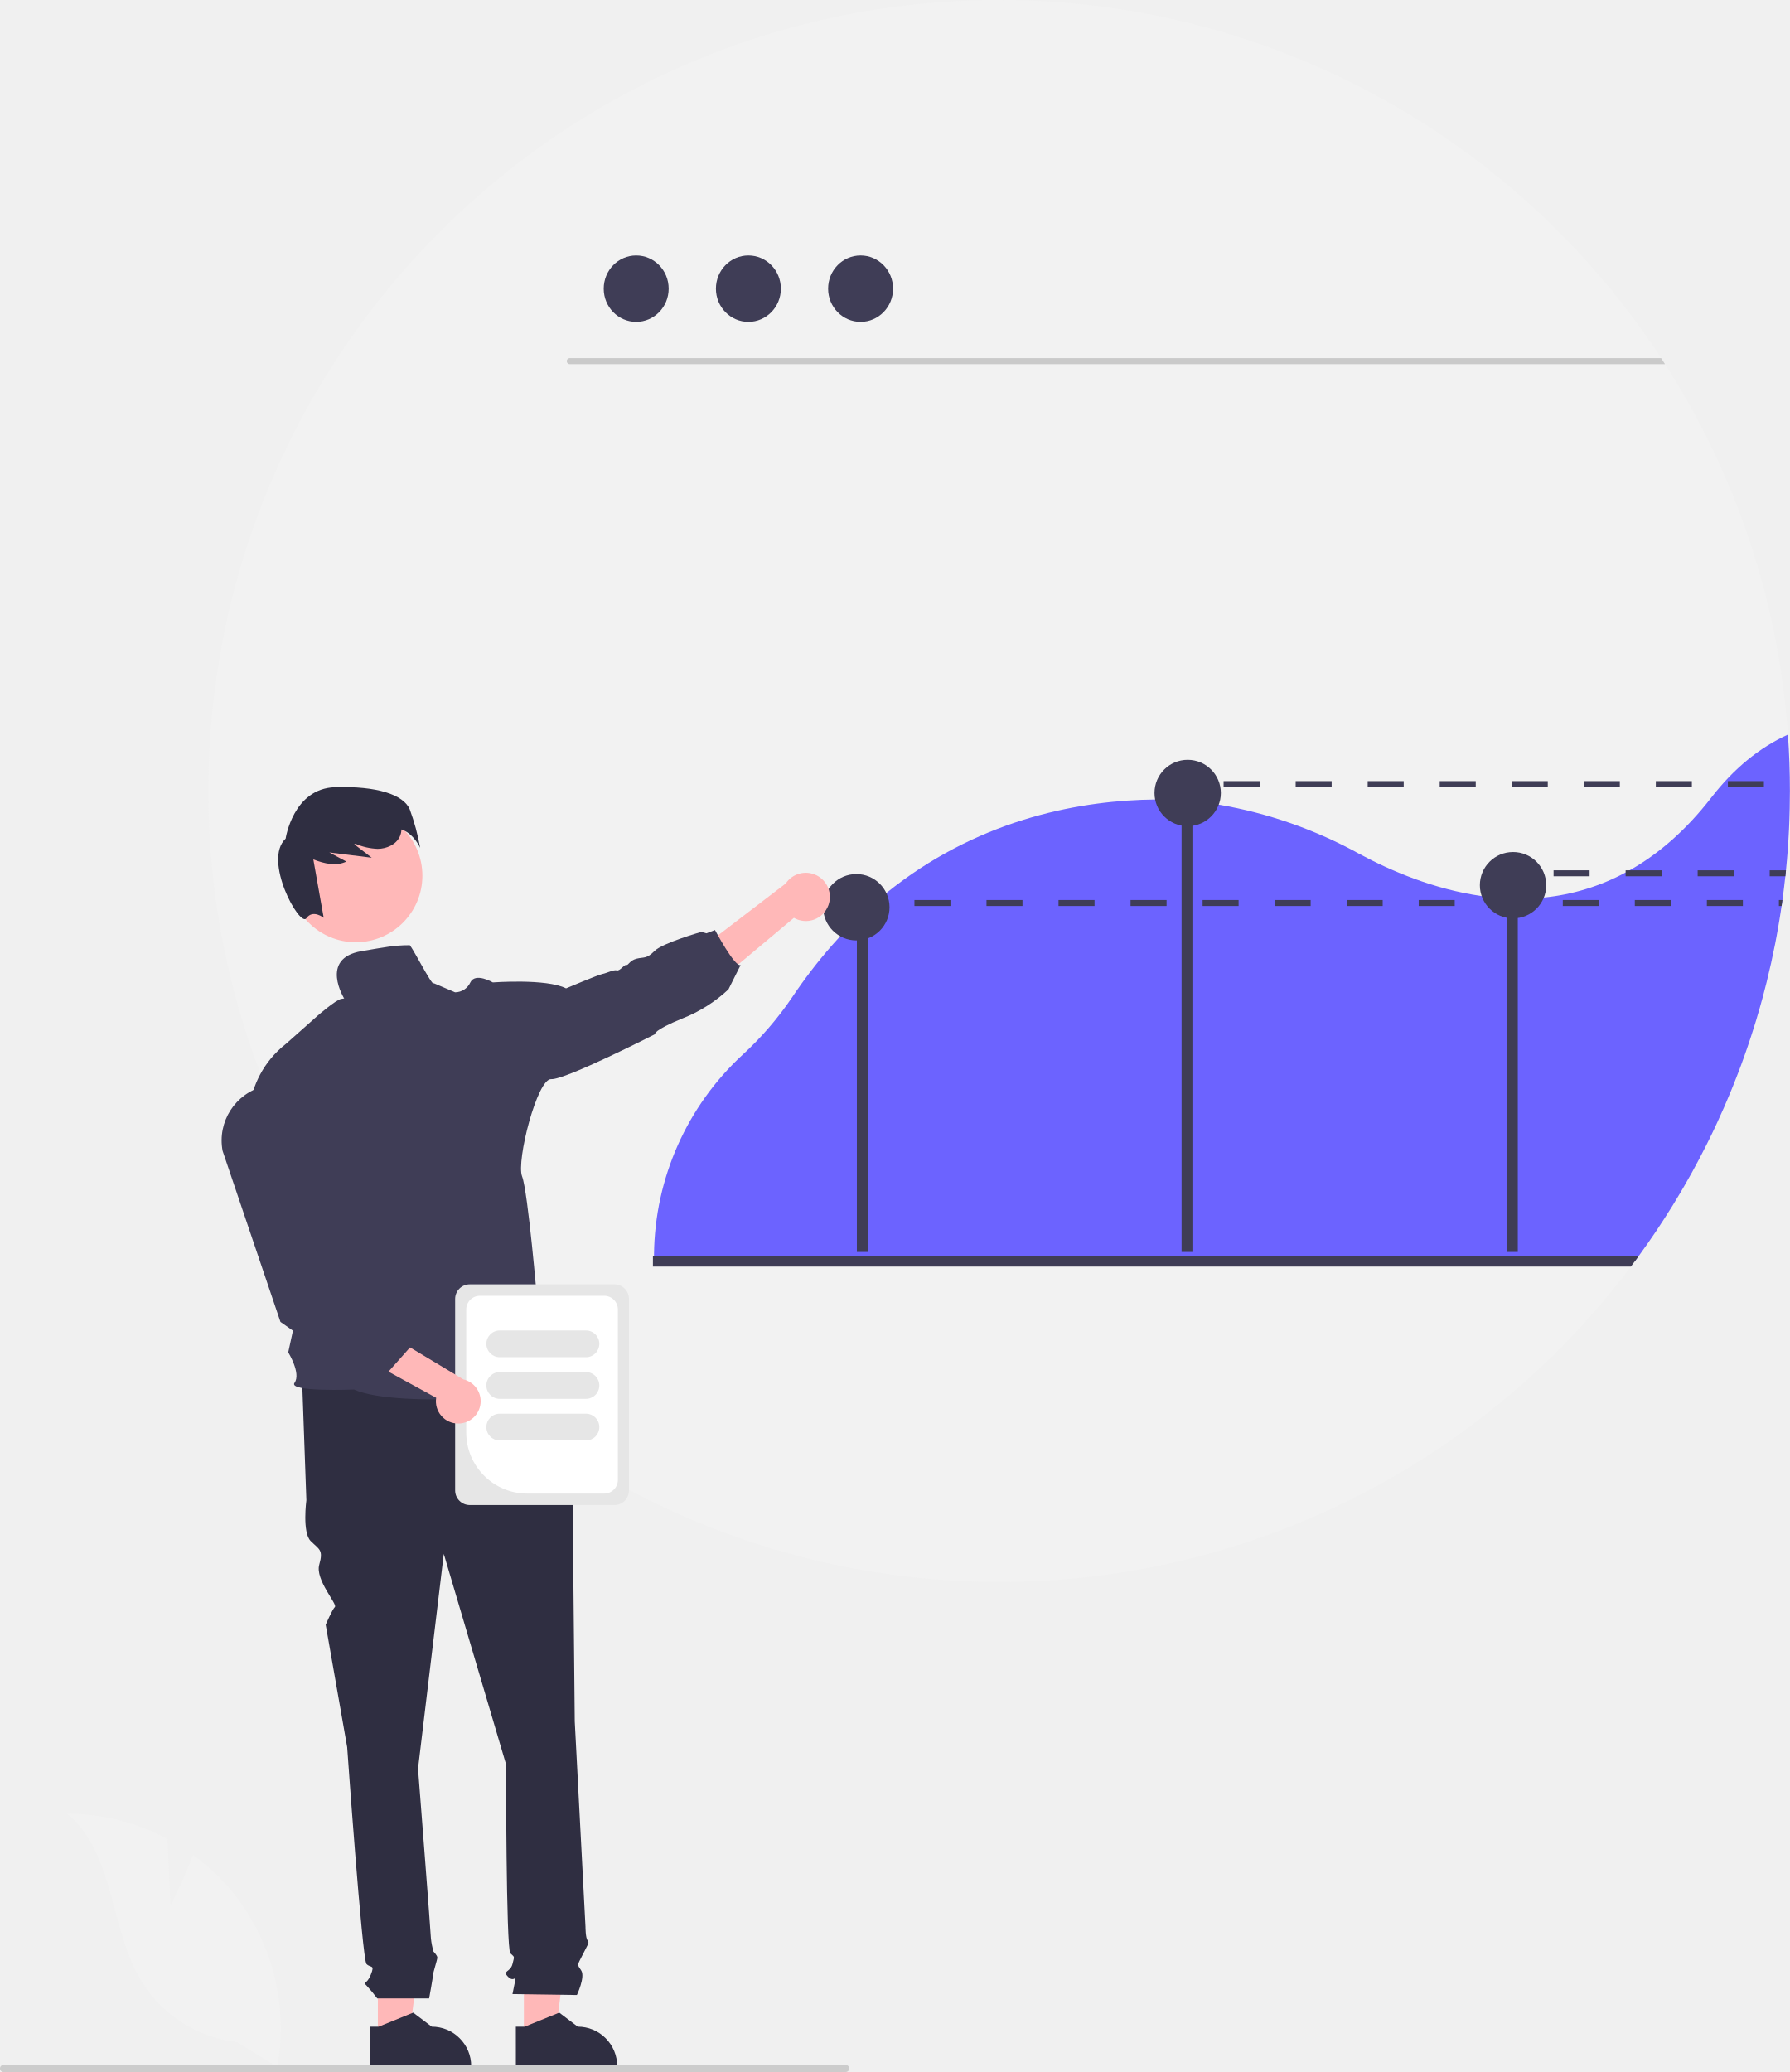
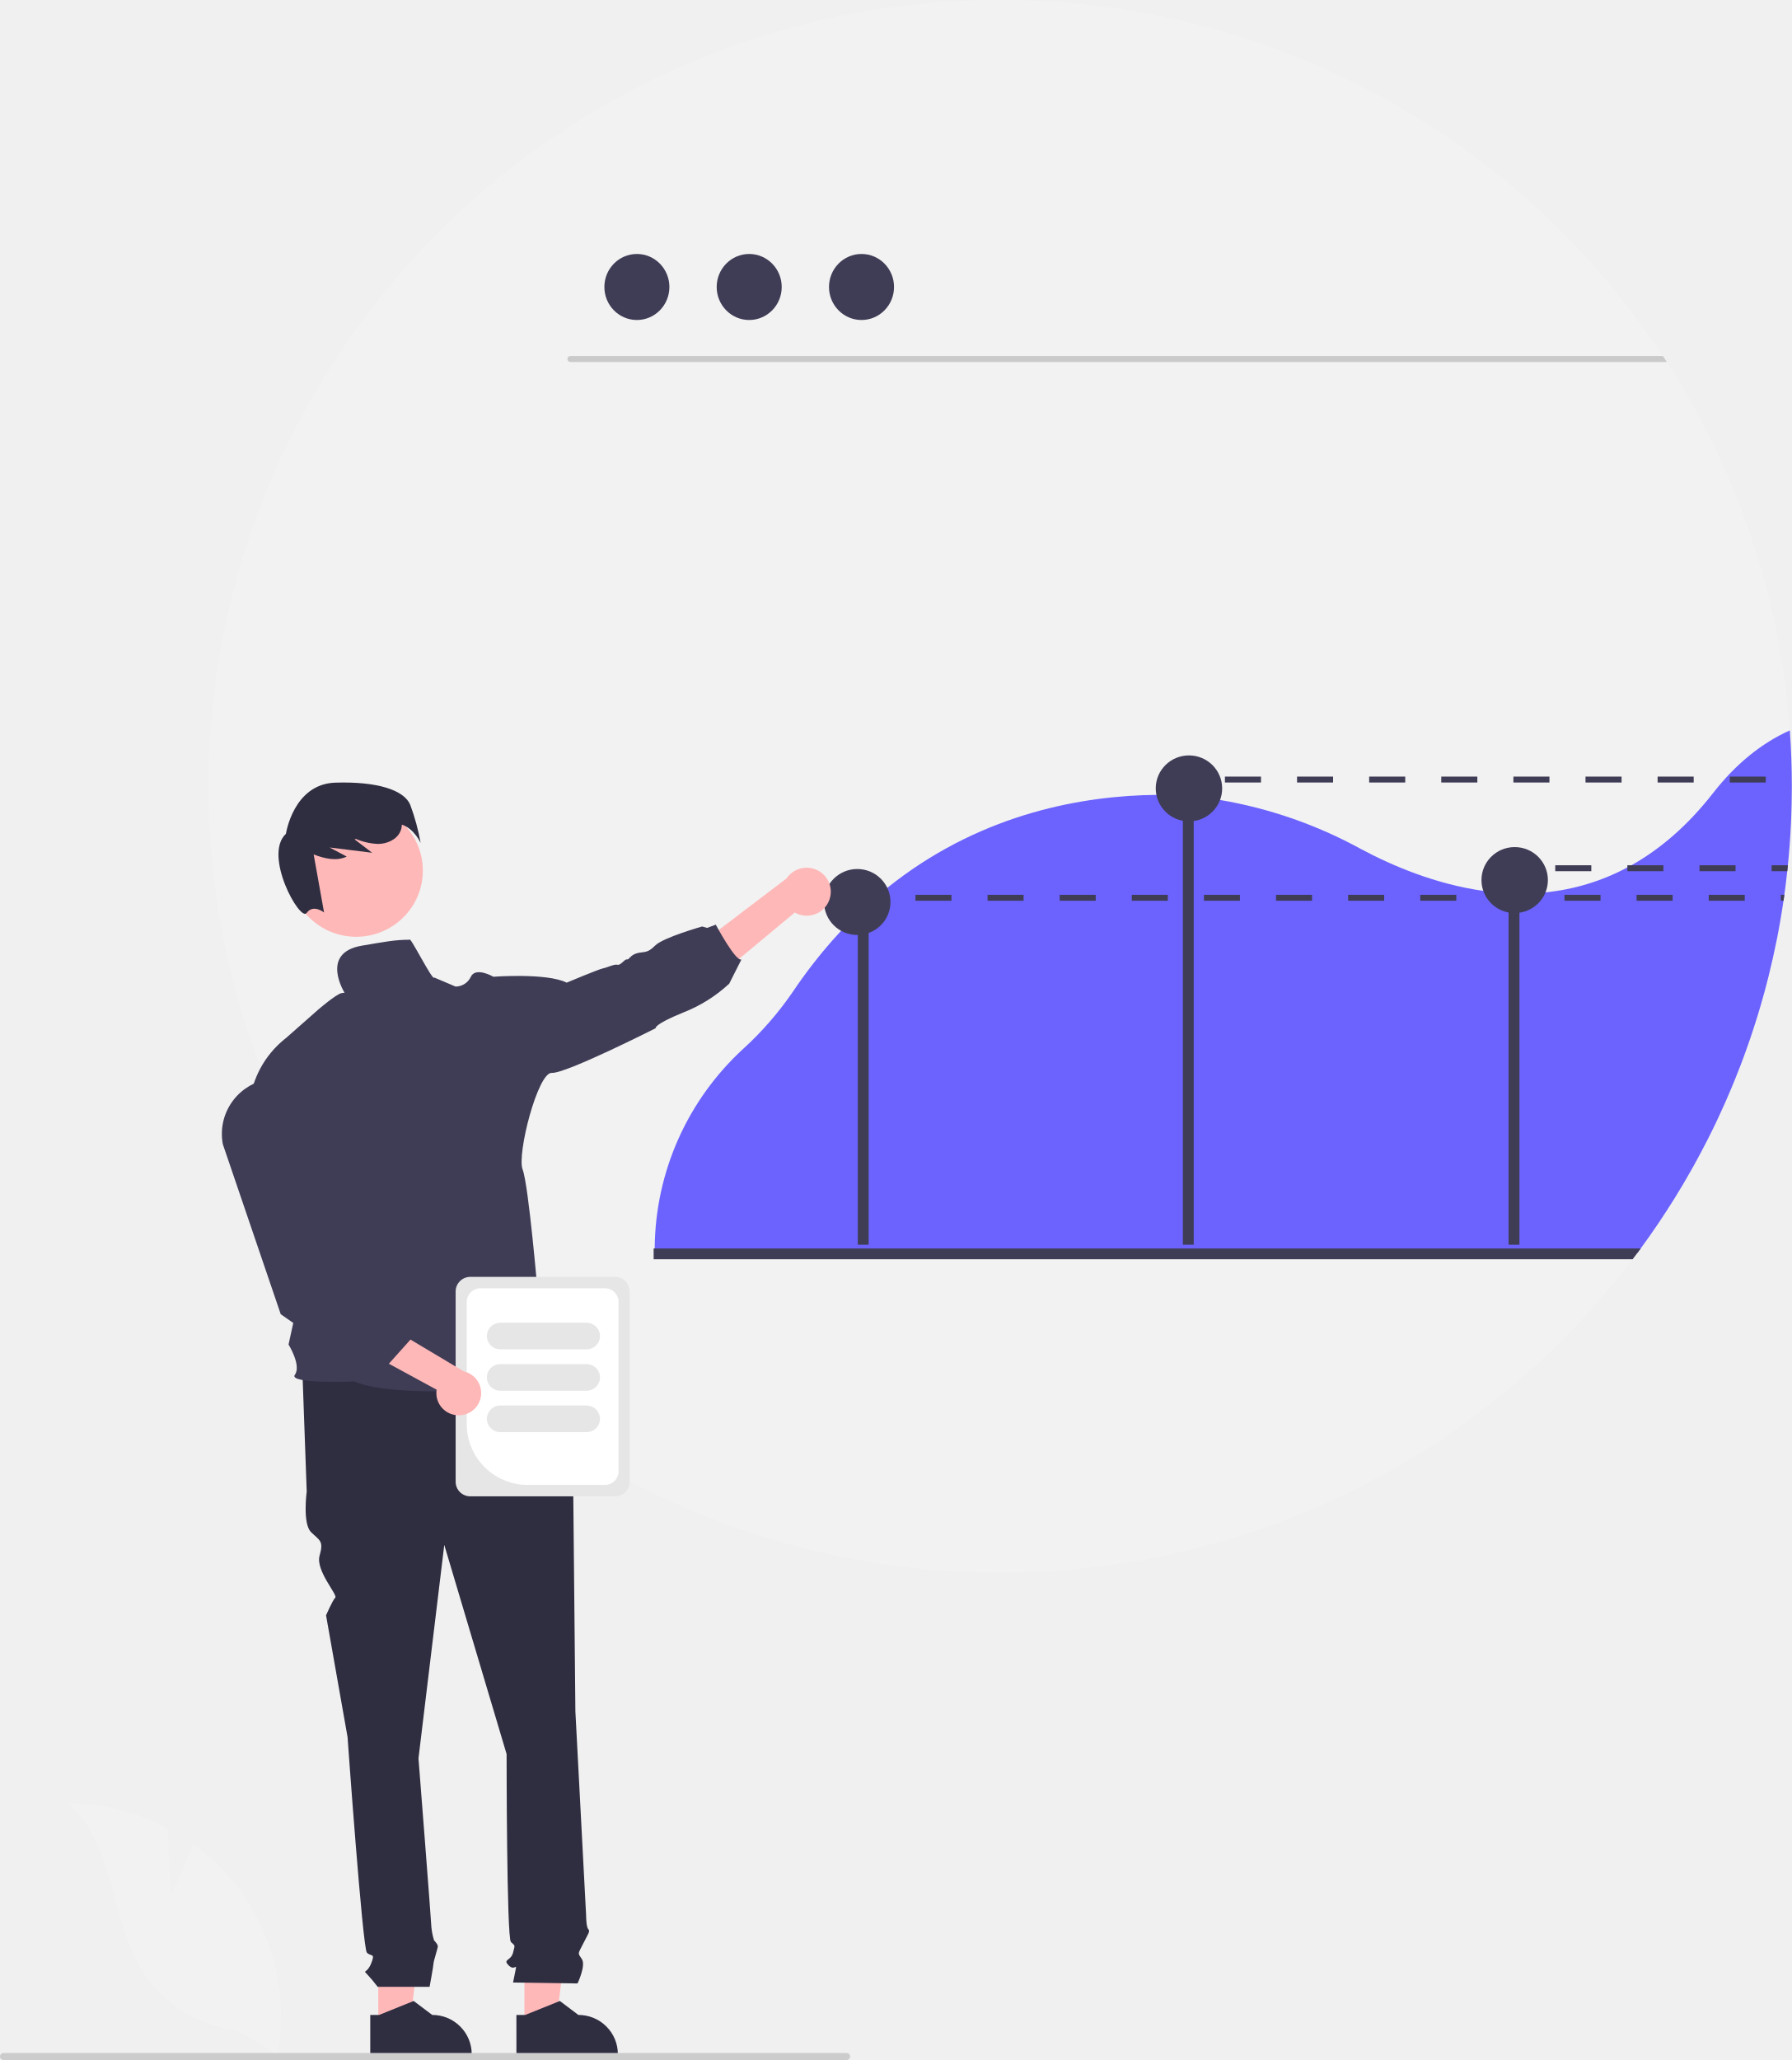
- <svg xmlns="http://www.w3.org/2000/svg" data-name="Layer 1" width="602.107" height="696.919" viewBox="0 0 602.107 696.919">
-   <path d="M901.053,367.541q0,2.97-.07,5.93c-.02,1.29-.06,2.58-.11,3.87-.01.37-.02.73-.04,1.1q-.045,1.065-.09,2.1-.33,6.915-1.02,13.73c-.02.22-.04.44-.06.65-.05.45-.09.9-.15,1.35-.14,1.35-.29,2.7-.46,4.03-.11.9-.22,1.79-.34,2.69-.06.43-.12.86-.17,1.28-.07.47-.13.93-.2,1.39-.03.2-.06.4-.09.61-.1.68-.2,1.37-.31,2.05-.13.89-.27,1.77-.42,2.66q-.21,1.32-.45,2.64c-.15.88-.31,1.76-.47,2.64-.16.89-.33,1.77-.5,2.65q-1.29,6.54-2.88,12.97-.63,2.505-1.29,5-1.095,4.05-2.31,8.06c-.23.74-.46,1.48-.69,2.21-.26.84-.53,1.68-.8,2.51-.27.84-.54,1.67-.82,2.5-.28.83-.56,1.66-.85,2.49-.28.82-.57,1.65-.87,2.47-.29.83-.59,1.65-.89,2.47-.31.82-.61,1.64-.92,2.45q-.93,2.46-1.91,4.87c-.32.81-.65,1.62-.99,2.42q-1.995,4.83-4.18,9.55c-.32.7-.64,1.4-.97,2.09-.22.46-.43.91-.65,1.37-.37.76-.73,1.51-1.1,2.26-.37.76-.75,1.53-1.14,2.3q-1.155,2.28-2.35,4.55c-.79,1.51-1.6,3.02-2.43,4.51s-1.67,2.98-2.52,4.45c-.43.74-.86,1.48-1.29,2.21q-2.595,4.395-5.36,8.69-2.745,4.275-5.67,8.45c-.97,1.39-1.96,2.78-2.96,4.15-.4.55-.8,1.09-1.2,1.63-.49.68-1,1.35-1.51,2.02a265.809,265.809,0,0,1-382.97,44.18q-4.38-3.66-8.6-7.5a267.376,267.376,0,0,1-46.71-55.98c-1.61-2.59-3.19-5.21-4.71-7.85a264.766,264.766,0,0,1-35.51-132.87c0-146.91,119.09-266,266-266a265.777,265.777,0,0,1,222.68,120.44c.44.67.88,1.35,1.32,2.03a264.422,264.422,0,0,1,41.33,124.62Q901.058,357.991,901.053,367.541Z" transform="translate(-298.9467 -101.5407)" fill="#f2f2f2" />
-   <path d="M859.053,224.011h-368.45a1.015,1.015,0,0,1,0-2.03h367.13C858.173,222.651,858.613,223.331,859.053,224.011Z" transform="translate(-298.9467 -101.5407)" fill="#cacaca" />
-   <ellipse cx="214.01" cy="97.09" rx="10.925" ry="11.169" fill="#3f3d56" />
-   <ellipse cx="251.753" cy="97.09" rx="10.925" ry="11.169" fill="#3f3d56" />
-   <ellipse cx="289.495" cy="97.09" rx="10.925" ry="11.169" fill="#3f3d56" />
-   <path d="M900.383,348.631c-9.61,4.37-18.22,11.43-25.74,21.14-8.69,11.23-18,19.14-27.51,24.5-.45.25-.89.49-1.34.73a73.528,73.528,0,0,1-27.51,8.43,83.499,83.499,0,0,1-8.76.42c-1.22-.01-2.44-.04-3.65-.1-2.87-.14-5.71-.42-8.5-.82-16.02-2.28-30.51-8.44-41.24-14.23a150.088,150.088,0,0,0-47.21-16.52q-4.44-.735-8.86-1.15c-1.22-.12-2.43-.21-3.64-.29q-4.455-.3-8.9-.28c-1.52.01-3.03.04-4.55.1-25.54,1-58.85,8.28-88.72,33.71-.4.34-.79.68-1.19,1.02-.37.32-.74.65-1.11.98a149.143,149.143,0,0,0-13.34,13.47,169.09,169.09,0,0,0-13.2,17.25,110.056,110.056,0,0,1-16.64,19.3,92.677,92.677,0,0,0-29.82,67.12v.5c-.01.54-.01,1.09-.01,1.63h330.13c.4-.54.8-1.08,1.19-1.63,1-1.37,1.99-2.76,2.96-4.15q2.925-4.17,5.67-8.45,2.775-4.29,5.36-8.69c.43-.73.86-1.47,1.29-2.21.85-1.47,1.69-2.96,2.52-4.45s1.64-3,2.43-4.51q1.2-2.265,2.35-4.55c.39-.77.77-1.54,1.14-2.3.37-.75.73-1.5,1.1-2.26.22-.46.43-.91.65-1.37.33-.69.65-1.39.97-2.09q2.19-4.725,4.18-9.55c.34-.8.67-1.61.99-2.42q.975-2.415,1.91-4.87c.31-.81.61-1.63.92-2.45.3-.82.6-1.64.89-2.47.3-.82.59-1.65.87-2.47.29-.83.57-1.66.85-2.49.28-.83.55-1.66.82-2.5.27-.83.54-1.67.8-2.51.23-.73.46-1.47.69-2.21q1.215-4.005,2.31-8.06.66-2.49,1.29-5,1.59-6.42,2.88-12.97c.17-.88.34-1.76.5-2.65.16-.88.32-1.76.47-2.64q.24-1.32.45-2.64c.15-.89.29-1.77.42-2.66.11-.68.21-1.37.31-2.05.03-.21.06-.41.09-.61.07-.47.13-.93.19-1.39.06-.43.12-.86.18-1.28.12-.9.23-1.79.34-2.69.17-1.33.32-2.68.46-4.03h.01c.04-.45.09-.9.14-1.35.02-.21.04-.43.06-.65q.69-6.81,1.02-13.73.045-1.035.09-2.1c.02-.37.03-.73.04-1.1.05-1.29.09-2.58.11-3.87q.075-2.955.07-5.93Q901.053,358.001,900.383,348.631Z" transform="translate(-298.9467 -101.5407)" fill="#6c63ff" />
-   <rect x="288.244" y="314.155" width="3.648" height="106.939" fill="#3f3d56" />
-   <rect x="397.473" y="264.211" width="3.648" height="156.883" fill="#3f3d56" />
-   <rect x="506.927" y="297.047" width="3.648" height="124.047" fill="#3f3d56" />
-   <circle cx="399.522" cy="266.726" r="11.161" fill="#3f3d56" />
-   <circle cx="508.976" cy="297.737" r="11.161" fill="#3f3d56" />
-   <circle cx="288.069" cy="305.155" r="11.161" fill="#3f3d56" />
-   <path d="M850.263,523.911c-.4.55-.8,1.09-1.2,1.63-.49.68-1,1.35-1.51,2.02h-328.97v-3.65Z" transform="translate(-298.9467 -101.5407)" fill="#3f3d56" />
-   <polygon points="127.115 685.125 137.686 685.125 142.715 644.349 127.113 644.35 127.115 685.125" fill="#ffb8b8" />
-   <path d="M453.563,787.101a13.14,13.14,0,0,0-4.3-2.89,13.412,13.412,0,0,0-5.08-1l-6.23-4.72-.33.13-11.28,4.59h-2.98v13.7h34.09v-.43A13.16,13.16,0,0,0,453.563,787.101Z" transform="translate(-298.9467 -101.5407)" fill="#2f2e41" />
-   <polygon points="176.228 685.125 186.799 685.125 191.828 644.349 176.226 644.35 176.228 685.125" fill="#ffb8b8" />
-   <path d="M502.683,787.101a13.077,13.077,0,0,0-4.31-2.89,13.336,13.336,0,0,0-5.08-1l-6.22-4.72-.34.14-11.28,4.58h-2.98l.01,13.7h34.08v-.43A13.192,13.192,0,0,0,502.683,787.101Z" transform="translate(-298.9467 -101.5407)" fill="#2f2e41" />
-   <path d="M483.625,563.522,400.566,565.689l1.444,40.446s-1.444,10.834,1.444,13.723,4.333,2.889,2.889,7.945,6.187,13.313,5.26,14.24-3.094,5.983-3.094,5.983l7.222,41.168s5.056,71.503,6.5,72.947,2.889,0,1.444,3.611-2.889,2.167-1.444,3.611a53.192,53.192,0,0,1,3.611,4.333h17.462s1.317-7.222,1.317-7.945,1.444-5.056,1.444-5.778-1.277-1.999-1.277-1.999a23.761,23.761,0,0,1-.89-4.501c0-1.444-4.333-57.058-4.333-57.058l8.667-72.225,20.945,70.78s0,62.113,1.444,63.558,1.444.722.722,3.611-3.611,2.167-1.444,4.333,2.889-1.444,2.167,2.167l-.722,3.611,21.667.31s2.889-6.088,1.444-8.255-1.358-1.575.404-5.121,2.485-4.268,1.762-4.99-.722-4.564-.722-4.564l-3.611-69.106s-.722-72.947-.722-75.114a7.204,7.204,0,0,1,.6-3.249v-2.941l-2.767-10.421Z" transform="translate(-298.9467 -101.5407)" fill="#2f2e41" />
-   <path d="M577.621,405.998a8.065,8.065,0,0,1-11.61,4.261l-36.054,30.205-1.959-14.764,35.264-26.995a8.109,8.109,0,0,1,14.359,7.293Z" transform="translate(-298.9467 -101.5407)" fill="#ffb8b8" />
-   <circle cx="119.696" cy="294.534" r="22.39" fill="#ffb8b8" />
-   <path d="M436.794,373.792c-2.084-4.968-11.017-7.918-25.153-7.474s-16.611,17.301-16.611,17.301c-7.786,7.257,4.784,29.914,6.965,26.79,2.181-3.124,5.842-.171,5.842-.171l-3.489-19.627c3.685,1.418,7.648,2.369,11.114.718l-5.743-3.071,14.278,1.777-5.888-4.53c.143-.047.285-.096.428-.144a20.924,20.924,0,0,0,7.46,1.694c3.002-.022,6.192-1.429,7.45-4.155a6.139,6.139,0,0,0,.533-2.376c4.139,1.344,6.313,6.193,6.313,6.193A76.403,76.403,0,0,0,436.794,373.792Z" transform="translate(-298.9467 -101.5407)" fill="#2f2e41" />
-   <path d="M436.565,419.465c-5,0-8.22.69-16,2-14.36,2.42-5.76,16.065-5.76,16.065s.65-.33-1.11,0-7.76,5.52-7.76,5.52l-10.73,9.53c-16.17,12.69-12.55,32.49-12.55,32.49l23.58,23.73-10.33,47.61s4.39,7.07,2.12,10.24,20,2.26,20,2.26c15.37,6.85,69.52,1.06,69.52,1.06-.75-1.96-8-17.15-8-17.15,3.15-5.44.15-13.3.15-13.3s-3.13-37.18-5.13-42.32,5.12-32.99,9.8-32.69,34.91-15.12,34.91-15.12-.76-1.21,9.22-5.29a48.911,48.911,0,0,0,15.49-9.77l4.1-8.19c-1.97.76-8.62-11.78-8.62-11.78l-2.9,1.105-1.68-.485s-13.11,3.73-15.79,6.45-3.58,1.96-6,2.57-2.72,2.31-3.48,2.12-2.11,2.11-3.17,1.81-3.33.91-4.84,1.21-12.24,4.84-12.24,4.84c-6.64-3.36-24.64-2-24.64-2s-5.89-3.47-7.56,0a5.69,5.69,0,0,1-5.13,3.33l-7.18-3.07C444.438,433.763,436.606,417.887,436.565,419.465Z" transform="translate(-298.9467 -101.5407)" fill="#3f3d56" />
-   <path d="M356.278,742.531l-.998-22.434a72.455,72.455,0,0,0-33.796-8.555c16.231,13.27,14.203,38.851,25.208,56.697a43.582,43.582,0,0,0,31.959,20.14l13.583,8.316A73.03,73.03,0,0,0,376.842,737.516a70.543,70.543,0,0,0-12.964-12.046C360.624,734.048,356.278,742.531,356.278,742.531Z" transform="translate(-298.9467 -101.5407)" fill="#f2f2f2" />
-   <path d="M298.947,797.269a1.186,1.186,0,0,0,1.19,1.19h283.29a1.19,1.19,0,1,0,0-2.38h-283.29A1.187,1.187,0,0,0,298.947,797.269Z" transform="translate(-298.9467 -101.5407)" fill="#ccc" />
-   <rect x="289.494" y="302.729" width="6" height="2" fill="#3f3d56" />
-   <path d="M606.553,404.271v2h12.12v-2Zm24.24,0v2h12.11v-2Zm24.23,0v2h12.12v-2Zm24.23,0v2h12.12v-2Zm24.24,0v2h12.11v-2Zm24.23,0v2h12.12v-2Zm24.23,0v2h12.12v-2Zm24.24,0v2h12.11v-2Zm24.23,0v2h12.12v-2Zm24.23,0v2h12.12v-2Zm24.23,0v2h12.12v-2Zm24.24,0v2h12.11v-2Zm24.23,0v2h.9c.03-.21.06-.41.09-.61.07-.46.13-.92.2-1.39Z" transform="translate(-298.9467 -101.5407)" fill="#3f3d56" />
-   <rect x="393.494" y="262.729" width="6" height="2" fill="#3f3d56" />
-   <path d="M710.553,364.271v2h12.12v-2Zm24.24,0v2h12.11v-2Zm24.23,0v2h12.12v-2Zm24.23,0v2h12.12v-2Zm24.24,0v2h12.11v-2Zm24.23,0v2h12.12v-2Zm24.23,0v2h12.12v-2Zm24.24,0v2h12.11v-2Z" transform="translate(-298.9467 -101.5407)" fill="#3f3d56" />
-   <rect x="504.494" y="292.729" width="6" height="2" fill="#3f3d56" />
-   <path d="M821.553,394.271v2h12.12v-2Zm24.24,0v2h12.11v-2Zm24.23,0v2h12.12v-2Zm24.23,0v2h5.27c.04-.45.09-.9.14-1.35.02-.21.04-.43.06-.65Z" transform="translate(-298.9467 -101.5407)" fill="#3f3d56" />
-   <path d="M452.053,602.85V538.44a4.923,4.923,0,0,1,4.917-4.917h48.643a4.923,4.923,0,0,1,4.917,4.917v64.409a4.923,4.923,0,0,1-4.917,4.917H456.97A4.923,4.923,0,0,1,452.053,602.85Z" transform="translate(-298.9467 -101.5407)" fill="#e6e6e6" />
-   <path d="M455.785,583.395V541.987a4.61,4.61,0,0,1,4.605-4.605h41.805a4.61,4.61,0,0,1,4.605,4.605v57.316a4.61,4.61,0,0,1-4.605,4.605H476.297A20.536,20.536,0,0,1,455.785,583.395Z" transform="translate(-298.9467 -101.5407)" fill="#fff" />
-   <path d="M462.553,553.541a4.505,4.505,0,0,1,4.5-4.5h29a4.5,4.5,0,1,1,0,9h-29A4.505,4.505,0,0,1,462.553,553.541Z" transform="translate(-298.9467 -101.5407)" fill="#e6e6e6" />
-   <path d="M462.553,567.541a4.505,4.505,0,0,1,4.5-4.5h29a4.5,4.5,0,1,1,0,9h-29A4.505,4.505,0,0,1,462.553,567.541Z" transform="translate(-298.9467 -101.5407)" fill="#e6e6e6" />
-   <path d="M462.553,581.541a4.505,4.505,0,0,1,4.5-4.5h29a4.5,4.5,0,1,1,0,9h-29A4.505,4.505,0,0,1,462.553,581.541Z" transform="translate(-298.9467 -101.5407)" fill="#e6e6e6" />
-   <path d="M453.202,580.349a7.483,7.483,0,0,1-7.528-8.659l-41.53-22.739,12.155-6.574,38.486,23.114a7.524,7.524,0,0,1-1.582,14.858Z" transform="translate(-298.9467 -101.5407)" fill="#ffb8b8" />
-   <path d="M429.053,563.541l-14.727-2.616-5.273-4.384-3.546-1.806-12.223-8.579-.036-.108-19.421-57.41a18.804,18.804,0,0,1,13.915-21.737h0a18.784,18.784,0,0,1,23.168,15.86l6.25,49.203,10.361,10.7,4.533.878,1.043,4.881,3.957,6.119Z" transform="translate(-298.9467 -101.5407)" fill="#3f3d56" />
+ <svg xmlns="http://www.w3.org/2000/svg" width="428" height="492" viewBox="0 0 428 492" fill="none">
+   <g clip-path="url(#clip0_1_2)">
+     <path d="M428 187.787C428 189.184 427.983 190.58 427.95 191.973C427.936 192.884 427.908 193.794 427.872 194.705C427.865 194.966 427.858 195.22 427.844 195.482C427.822 195.983 427.801 196.477 427.78 196.964C427.623 200.219 427.382 203.45 427.055 206.657C427.04 206.812 427.026 206.968 427.012 207.116C426.976 207.434 426.948 207.751 426.905 208.069C426.806 209.022 426.699 209.975 426.578 210.914C426.5 211.549 426.422 212.178 426.337 212.813C426.294 213.117 426.251 213.42 426.216 213.717C426.166 214.049 426.123 214.373 426.074 214.698C426.052 214.839 426.031 214.98 426.01 215.129C425.939 215.609 425.867 216.096 425.789 216.576C425.697 217.204 425.597 217.825 425.491 218.454C425.391 219.075 425.285 219.696 425.171 220.317C425.064 220.939 424.95 221.56 424.837 222.181C424.723 222.81 424.602 223.431 424.481 224.052C423.87 227.13 423.188 230.182 422.434 233.208C422.136 234.387 421.83 235.564 421.517 236.738C420.998 238.644 420.451 240.541 419.875 242.428C419.712 242.951 419.548 243.473 419.385 243.988C419.2 244.581 419.008 245.174 418.816 245.76C418.624 246.353 418.432 246.939 418.233 247.525C418.034 248.111 417.835 248.697 417.629 249.283C417.43 249.862 417.224 250.448 417.01 251.027C416.804 251.613 416.591 252.192 416.378 252.771C416.157 253.35 415.944 253.928 415.724 254.5C415.283 255.658 414.831 256.804 414.366 257.938C414.139 258.51 413.904 259.082 413.662 259.647C412.717 261.92 411.727 264.167 410.691 266.389C410.464 266.883 410.236 267.377 410.002 267.864C409.845 268.189 409.696 268.507 409.54 268.831C409.276 269.368 409.021 269.897 408.758 270.427C408.495 270.963 408.224 271.507 407.947 272.051C407.4 273.124 406.843 274.194 406.277 275.263C405.715 276.329 405.139 277.395 404.549 278.447C403.959 279.498 403.362 280.55 402.758 281.588C402.453 282.111 402.147 282.633 401.841 283.148C400.611 285.217 399.341 287.262 398.031 289.283C396.73 291.295 395.387 293.284 394.001 295.249C393.311 296.23 392.607 297.211 391.897 298.178C391.612 298.567 391.328 298.948 391.044 299.329C390.695 299.809 390.333 300.282 389.97 300.755C374.565 321.105 355.151 338.129 332.91 350.791C310.669 363.452 286.066 371.486 260.599 374.404C235.132 377.322 209.334 375.062 184.774 367.763C160.214 360.463 137.407 348.277 117.741 331.945C115.665 330.222 113.627 328.457 111.628 326.65C98.795 315.044 87.623 301.747 78.424 287.13C77.28 285.302 76.157 283.452 75.076 281.588C58.49 253.075 49.782 220.716 49.834 187.787C49.834 84.073 134.488 -2.65658e-05 238.917 -2.65658e-05C270.34 -0.019 301.271 7.746 328.91 22.593C356.549 37.44 380.023 58.898 397.207 85.026C397.519 85.499 397.832 85.979 398.145 86.46C415.23 112.866 425.334 143.124 427.524 174.437C427.844 178.842 428.002 183.292 428 187.787Z" fill="#F2F2F2" />
+     <path d="M398.145 86.46H136.237C136.048 86.455 135.869 86.377 135.738 86.244C135.606 86.11 135.533 85.93 135.533 85.743C135.533 85.556 135.606 85.376 135.738 85.242C135.869 85.108 136.048 85.031 136.237 85.026H397.207C397.519 85.499 397.832 85.979 398.145 86.46Z" fill="#CACACA" />
+     <path d="M152.127 76.427C156.416 76.427 159.893 72.897 159.893 68.542C159.893 64.188 156.416 60.657 152.127 60.657C147.838 60.657 144.361 64.188 144.361 68.542C144.361 72.897 147.838 76.427 152.127 76.427Z" fill="#3F3D56" />
+     <path d="M178.955 76.427C183.244 76.427 186.721 72.897 186.721 68.542C186.721 64.188 183.244 60.657 178.955 60.657C174.666 60.657 171.189 64.188 171.189 68.542C171.189 72.897 174.666 76.427 178.955 76.427Z" fill="#3F3D56" />
+     <path d="M205.784 76.427C210.073 76.427 213.55 72.897 213.55 68.542C213.55 64.188 210.073 60.657 205.784 60.657C201.494 60.657 198.017 64.188 198.017 68.542C198.017 72.897 201.494 76.427 205.784 76.427Z" fill="#3F3D56" />
+     <path d="M427.524 174.437C420.693 177.522 414.572 182.506 409.227 189.361C403.05 197.289 396.432 202.873 389.672 206.657C389.352 206.834 389.039 207.003 388.719 207.172C382.659 210.416 376.013 212.438 369.164 213.124C367.095 213.331 365.017 213.43 362.937 213.42C362.07 213.413 361.203 213.392 360.342 213.35C358.302 213.251 356.284 213.053 354.3 212.771C342.913 211.161 332.613 206.812 324.985 202.725C314.535 197.001 303.191 193.058 291.427 191.062C289.323 190.716 287.223 190.446 285.129 190.25C284.262 190.166 283.401 190.102 282.541 190.046C280.43 189.905 278.321 189.839 276.215 189.848C275.134 189.855 274.061 189.876 272.981 189.919C254.826 190.625 231.148 195.764 209.915 213.717C209.631 213.957 209.354 214.197 209.069 214.437C208.806 214.663 208.543 214.896 208.28 215.129C204.919 218.096 201.752 221.272 198.798 224.638C195.41 228.493 192.276 232.561 189.414 236.816C186.016 241.797 182.047 246.37 177.586 250.441C170.988 256.488 165.705 263.81 162.06 271.959C158.414 280.107 156.485 288.91 156.389 297.825V298.178C156.382 298.56 156.382 298.948 156.382 299.329H391.051C391.335 298.948 391.619 298.567 391.897 298.178C392.607 297.211 393.311 296.23 394.001 295.249C395.387 293.286 396.73 291.298 398.031 289.283C399.346 287.264 400.616 285.219 401.841 283.148C402.147 282.633 402.452 282.111 402.758 281.588C403.362 280.55 403.959 279.499 404.549 278.447C405.139 277.395 405.715 276.329 406.277 275.263C406.845 274.197 407.402 273.126 407.947 272.051C408.224 271.507 408.495 270.963 408.758 270.427C409.021 269.897 409.277 269.368 409.54 268.831C409.696 268.507 409.845 268.189 410.002 267.864C410.236 267.377 410.464 266.883 410.691 266.389C411.729 264.165 412.719 261.918 413.662 259.647C413.904 259.082 414.139 258.51 414.366 257.938C414.828 256.802 415.281 255.656 415.724 254.5C415.944 253.929 416.157 253.35 416.378 252.771C416.591 252.192 416.804 251.613 417.01 251.027C417.224 250.448 417.43 249.862 417.629 249.283C417.835 248.697 418.034 248.111 418.233 247.525C418.432 246.939 418.624 246.353 418.816 245.76C419.008 245.175 419.2 244.582 419.385 243.989C419.548 243.473 419.712 242.951 419.875 242.428C420.451 240.543 420.998 238.647 421.517 236.738C421.83 235.566 422.136 234.39 422.434 233.208C423.188 230.187 423.87 227.135 424.481 224.052C424.602 223.431 424.723 222.81 424.837 222.181C424.95 221.56 425.064 220.939 425.171 220.318C425.285 219.696 425.391 219.075 425.491 218.454C425.597 217.826 425.697 217.204 425.789 216.576C425.867 216.096 425.939 215.609 426.01 215.129C426.031 214.98 426.052 214.839 426.074 214.698C426.123 214.366 426.166 214.042 426.209 213.717C426.251 213.413 426.294 213.11 426.337 212.813C426.422 212.178 426.5 211.549 426.578 210.914C426.699 209.975 426.806 209.022 426.905 208.069H426.912C426.941 207.751 426.976 207.434 427.012 207.116C427.026 206.968 427.04 206.812 427.055 206.657C427.382 203.452 427.623 200.221 427.78 196.964C427.801 196.477 427.822 195.983 427.844 195.482C427.858 195.221 427.865 194.966 427.872 194.705C427.908 193.794 427.936 192.884 427.95 191.973C427.986 190.582 428.002 189.187 428 187.787C428 183.297 427.841 178.847 427.524 174.437Z" fill="#6C63FF" />
+     <path d="M207.488 221.783H204.895V297.278H207.488V221.783Z" fill="#3F3D56" />
+     <path d="M285.132 186.524H282.539V297.278H285.132V186.524Z" fill="#3F3D56" />
+     <path d="M362.936 209.705H360.342V297.278H362.936V209.705Z" fill="#3F3D56" />
+     <path d="M283.995 196.178C288.377 196.178 291.929 192.651 291.929 188.299C291.929 183.947 288.377 180.419 283.995 180.419C279.614 180.419 276.062 183.947 276.062 188.299C276.062 192.651 279.614 196.178 283.995 196.178Z" fill="#3F3D56" />
+     <path d="M361.799 218.072C366.181 218.072 369.733 214.544 369.733 210.192C369.733 205.84 366.181 202.313 361.799 202.313C357.417 202.313 353.865 205.84 353.865 210.192C353.865 214.544 357.417 218.072 361.799 218.072Z" fill="#3F3D56" />
+     <path d="M204.77 223.308C209.152 223.308 212.704 219.781 212.704 215.429C212.704 211.077 209.152 207.55 204.77 207.55C200.388 207.55 196.836 211.077 196.836 215.429C196.836 219.781 200.388 223.308 204.77 223.308Z" fill="#3F3D56" />
+     <path d="M391.897 298.178C391.612 298.567 391.328 298.948 391.044 299.329C390.695 299.809 390.333 300.282 389.97 300.755H156.126V298.178H391.897Z" fill="#3F3D56" />
+     <path d="M90.358 483.674H97.872L101.447 454.888L90.357 454.888L90.358 483.674Z" fill="#FFB8B8" />
+     <path d="M109.907 483.981C109.035 483.106 107.996 482.413 106.851 481.941C105.705 481.475 104.478 481.235 103.24 481.235L98.811 477.903L98.577 477.995L90.558 481.235H88.44V490.907H112.673V490.603C112.676 489.372 112.434 488.153 111.959 487.017C111.484 485.88 110.787 484.848 109.907 483.981V483.981Z" fill="#2F2E41" />
+     <path d="M125.269 483.674H132.784L136.359 454.888L125.268 454.888L125.269 483.674Z" fill="#FFB8B8" />
+     <path d="M144.824 483.981C143.95 483.105 142.908 482.411 141.76 481.941C140.614 481.474 139.387 481.234 138.149 481.235L133.727 477.903L133.486 478.002L125.468 481.235H123.349L123.356 490.907H147.582V490.603C147.585 489.373 147.343 488.155 146.87 487.018C146.396 485.882 145.701 484.849 144.824 483.981V483.981Z" fill="#2F2E41" />
+     <path d="M131.276 326.143L72.235 327.672L73.262 356.226C73.262 356.226 72.235 363.874 74.288 365.913C76.342 367.953 77.369 367.953 76.342 371.522C75.315 375.091 80.74 380.921 80.081 381.575C79.422 382.23 77.882 385.799 77.882 385.799L83.016 414.862C83.016 414.862 86.61 465.34 87.637 466.36C88.664 467.38 89.691 466.36 88.664 468.91C87.637 471.459 86.61 470.439 87.637 471.459C88.546 472.433 89.403 473.454 90.204 474.518H102.617C102.617 474.518 103.552 469.419 103.552 468.91C103.552 468.4 104.579 465.34 104.579 464.831C104.579 464.321 103.672 463.419 103.672 463.419C103.358 462.383 103.146 461.319 103.039 460.242C103.039 459.222 99.959 419.961 99.959 419.961L106.119 368.973L121.008 418.941C121.008 418.941 121.008 462.791 122.035 463.811C123.062 464.83 123.062 464.321 122.548 466.36C122.035 468.4 119.981 467.89 121.521 469.419C123.062 470.949 123.575 468.4 123.062 470.949L122.548 473.499L137.95 473.717C137.95 473.717 140.004 469.419 138.977 467.89C137.95 466.36 138.012 466.778 139.265 464.274C140.517 461.771 141.031 461.261 140.517 460.751C140.004 460.242 140.004 457.53 140.004 457.53L137.437 408.743C137.437 408.743 136.923 357.245 136.923 355.716C136.885 354.929 137.031 354.143 137.35 353.422V351.346L135.383 343.988L131.276 326.143Z" fill="#2F2E41" />
+     <path d="M198.092 214.936C197.809 215.719 197.356 216.431 196.765 217.022C196.174 217.612 195.46 218.067 194.673 218.354C193.887 218.64 193.046 218.752 192.211 218.682C191.376 218.611 190.566 218.359 189.84 217.944L164.211 239.268L162.819 228.845L187.886 209.788C188.668 208.622 189.855 207.781 191.22 207.426C192.585 207.071 194.033 207.225 195.291 207.859C196.55 208.494 197.53 209.565 198.046 210.869C198.562 212.173 198.579 213.62 198.092 214.936H198.092Z" fill="#FFB8B8" />
+     <path d="M85.085 223.737C93.875 223.737 101 216.66 101 207.93C101 199.201 93.875 192.124 85.085 192.124C76.295 192.124 69.169 199.201 69.169 207.93C69.169 216.66 76.295 223.737 85.085 223.737Z" fill="#FFB8B8" />
+     <path d="M97.987 192.2C96.506 188.692 90.156 186.61 80.108 186.923C70.06 187.237 68.3 199.137 68.3 199.137C62.766 204.26 71.701 220.256 73.251 218.05C74.801 215.845 77.404 217.929 77.404 217.929L74.924 204.074C77.543 205.074 80.36 205.746 82.824 204.581L78.742 202.413L88.891 203.667L84.705 200.469C84.807 200.436 84.908 200.401 85.01 200.367C86.689 201.086 88.486 201.491 90.313 201.563C92.447 201.547 94.714 200.554 95.609 198.63C95.846 198.101 95.975 197.531 95.987 196.952C98.93 197.901 100.475 201.324 100.475 201.324C99.916 198.216 99.084 195.163 97.987 192.2V192.2Z" fill="#2F2E41" />
+     <path d="M97.824 224.444C94.27 224.444 91.981 224.931 86.451 225.856C76.243 227.564 82.357 237.196 82.357 237.196C82.357 237.196 82.819 236.964 81.567 237.196C80.317 237.429 76.051 241.093 76.051 241.093L68.424 247.821C56.93 256.78 59.503 270.758 59.503 270.758L76.265 287.511L68.922 321.122C68.922 321.122 72.042 326.113 70.429 328.351C68.815 330.589 84.645 329.946 84.645 329.946C95.571 334.782 134.063 330.695 134.063 330.695C133.53 329.311 128.376 318.587 128.376 318.587C130.615 314.747 128.483 309.198 128.483 309.198C128.483 309.198 126.258 282.95 124.836 279.321C123.414 275.693 128.476 256.032 131.802 256.243C135.129 256.455 156.618 245.569 156.618 245.569C156.618 245.569 156.077 244.715 163.172 241.835C167.246 240.245 170.982 237.905 174.183 234.937L177.097 229.156C175.697 229.692 170.97 220.839 170.97 220.839L168.908 221.62L167.714 221.277C167.714 221.277 158.395 223.91 156.49 225.83C154.585 227.751 153.945 227.214 152.225 227.645C150.504 228.075 150.291 229.276 149.751 229.141C149.211 229.007 148.251 230.631 147.498 230.419C146.744 230.207 145.131 231.062 144.057 231.273C142.984 231.485 135.357 234.69 135.357 234.69C130.637 232.318 117.841 233.278 117.841 233.278C117.841 233.278 113.655 230.829 112.468 233.278C112.148 233.974 111.635 234.565 110.989 234.982C110.343 235.398 109.591 235.623 108.821 235.629L103.717 233.462C103.421 234.537 97.853 223.329 97.824 224.444Z" fill="#3F3D56" />
+     <path d="M40.753 452.516L40.044 436.679C32.651 432.754 24.404 430.681 16.021 430.639C27.559 440.008 26.117 458.067 33.939 470.665C36.409 474.576 39.734 477.884 43.666 480.346C47.599 482.807 52.039 484.358 56.657 484.883L66.312 490.754C67.637 483.419 67.345 475.886 65.456 468.673C63.567 461.461 60.126 454.741 55.371 448.976C52.67 445.768 49.574 442.911 46.155 440.472C43.843 446.528 40.753 452.516 40.753 452.516Z" fill="#F2F2F2" />
+     <path d="M3.74233e-06 491.16C-0 491.27 0.021 491.38 0.064 491.482C0.106 491.584 0.168 491.677 0.247 491.755C0.326 491.833 0.419 491.895 0.522 491.937C0.625 491.979 0.735 492 0.846 492H202.219C202.443 492 202.659 491.911 202.817 491.754C202.976 491.596 203.065 491.383 203.065 491.16C203.065 490.937 202.976 490.723 202.817 490.566C202.659 490.408 202.443 490.32 202.219 490.32H0.846C0.735 490.319 0.625 490.341 0.522 490.383C0.419 490.425 0.326 490.487 0.247 490.565C0.168 490.643 0.106 490.736 0.064 490.838C0.021 490.94 -0 491.049 3.74233e-06 491.16Z" fill="#CCCCCC" />
+     <path d="M210.048 213.716H205.783V215.128H210.048V213.716Z" fill="#3F3D56" />
+     <path d="M218.658 213.717V215.129H227.274V213.717H218.658ZM235.889 213.717V215.129H244.497V213.717H235.889ZM253.113 213.717V215.129H261.728V213.717H253.113ZM270.336 213.717V215.129H278.952V213.717H270.336ZM287.567 213.717V215.129H296.175V213.717H287.567ZM304.791 213.717V215.129H313.406V213.717H304.791ZM322.014 213.717V215.129H330.63V213.717H322.014ZM339.245 213.717V215.129H347.853V213.717H339.245ZM356.468 213.717V215.129H365.084V213.717H356.468ZM373.692 213.717V215.129H382.307V213.717H373.692ZM390.916 213.717V215.129H399.531V213.717H390.916ZM408.146 213.717V215.129H416.755V213.717H408.146ZM425.37 213.717V215.129H426.01C426.031 214.98 426.052 214.839 426.074 214.698C426.123 214.373 426.166 214.049 426.216 213.717H425.37Z" fill="#3F3D56" />
+     <path d="M283.976 185.478H279.711V186.89H283.976V185.478Z" fill="#3F3D56" />
+     <path d="M292.585 185.478V186.89H301.201V185.478H292.585ZM309.816 185.478V186.89H318.424V185.478H309.816ZM327.04 185.478V186.89H335.655V185.478H327.04ZM344.263 185.478V186.89H352.879V185.478H344.263ZM361.494 185.478V186.89H370.102V185.478H361.494ZM378.718 185.478V186.89H387.333V185.478H378.718ZM395.941 185.478V186.89H404.557V185.478H395.941ZM413.172 185.478V186.89H421.78V185.478H413.172Z" fill="#3F3D56" />
+     <path d="M362.879 206.657H358.614V208.069H362.879V206.657Z" fill="#3F3D56" />
+     <path d="M371.488 206.657V208.069H380.104V206.657H371.488ZM388.719 206.657V208.069H397.327V206.657H388.719ZM405.943 206.657V208.069H414.558V206.657H405.943ZM423.166 206.657V208.069H426.912C426.941 207.751 426.976 207.434 427.012 207.116C427.026 206.968 427.04 206.812 427.055 206.657H423.166Z" fill="#3F3D56" />
+     <path d="M108.834 353.906V308.436C108.835 307.515 109.204 306.633 109.859 305.982C110.514 305.331 111.403 304.965 112.329 304.964H146.907C147.834 304.965 148.722 305.331 149.377 305.982C150.032 306.633 150.401 307.515 150.402 308.436V353.906C150.401 354.827 150.032 355.709 149.377 356.36C148.722 357.011 147.834 357.377 146.907 357.378H112.329C111.403 357.377 110.514 357.011 109.859 356.36C109.204 355.709 108.835 354.827 108.834 353.906V353.906Z" fill="#E6E6E6" />
+     <path d="M111.486 340.172V310.94C111.487 310.078 111.832 309.251 112.446 308.642C113.06 308.032 113.892 307.69 114.76 307.689H144.476C145.344 307.69 146.176 308.032 146.79 308.642C147.404 309.251 147.749 310.078 147.75 310.94V351.402C147.749 352.264 147.404 353.091 146.79 353.7C146.176 354.31 145.344 354.652 144.476 354.653H126.067C122.202 354.649 118.495 353.122 115.762 350.407C113.028 347.692 111.491 344.012 111.486 340.172Z" fill="white" />
+     <path d="M116.298 319.096C116.299 318.254 116.636 317.446 117.236 316.851C117.835 316.255 118.648 315.92 119.497 315.919H140.111C140.959 315.919 141.773 316.254 142.373 316.85C142.973 317.445 143.31 318.254 143.31 319.096C143.31 319.939 142.973 320.747 142.373 321.342C141.773 321.938 140.959 322.273 140.111 322.273H119.497C118.648 322.272 117.835 321.937 117.236 321.341C116.636 320.746 116.299 319.938 116.298 319.096V319.096Z" fill="#E6E6E6" />
+     <path d="M116.298 328.98C116.299 328.137 116.636 327.33 117.236 326.734C117.835 326.139 118.648 325.804 119.497 325.803H140.111C140.959 325.803 141.773 326.137 142.373 326.733C142.973 327.329 143.31 328.137 143.31 328.98C143.31 329.822 142.973 330.63 142.373 331.226C141.773 331.822 140.959 332.156 140.111 332.156H119.497C118.648 332.156 117.835 331.821 117.236 331.225C116.636 330.629 116.299 329.822 116.298 328.98V328.98Z" fill="#E6E6E6" />
+     <path d="M116.298 338.863C116.299 338.021 116.636 337.213 117.236 336.618C117.835 336.022 118.648 335.687 119.497 335.686H140.111C140.959 335.686 141.773 336.021 142.373 336.617C142.973 337.212 143.31 338.021 143.31 338.863C143.31 339.706 142.973 340.514 142.373 341.109C141.773 341.705 140.959 342.04 140.111 342.04H119.497C118.648 342.039 117.835 341.704 117.236 341.108C116.636 340.513 116.299 339.705 116.298 338.863V338.863Z" fill="#E6E6E6" />
+     <path d="M109.651 338.022C108.873 338.036 108.102 337.881 107.391 337.568C106.681 337.254 106.048 336.789 105.538 336.206C105.028 335.623 104.652 334.937 104.438 334.194C104.224 333.452 104.177 332.672 104.299 331.909L74.778 315.856L83.418 311.215L110.775 327.533C112.052 327.822 113.177 328.566 113.938 329.624C114.699 330.682 115.043 331.981 114.904 333.274C114.766 334.566 114.154 335.764 113.186 336.639C112.218 337.514 110.96 338.006 109.651 338.022V338.022Z" fill="#FFB8B8" />
+     <path d="M92.485 326.156L82.016 324.309L78.268 321.214L75.747 319.939L67.059 313.882L67.033 313.806L53.227 273.277C52.593 269.948 53.264 266.505 55.103 263.653C56.942 260.8 59.809 258.753 63.118 257.931C64.948 257.479 66.853 257.417 68.709 257.749C70.564 258.081 72.328 258.8 73.884 259.857C75.44 260.915 76.752 262.288 77.736 263.886C78.719 265.484 79.35 267.27 79.587 269.128L84.03 303.863L91.395 311.417L94.617 312.036L95.359 315.482L98.171 319.802L92.485 326.156Z" fill="#3F3D56" />
+   </g>
+   <defs>
+     <clipPath id="clip0_1_2">
+       <rect width="428" height="492" fill="white" />
+     </clipPath>
+   </defs>
</svg>
